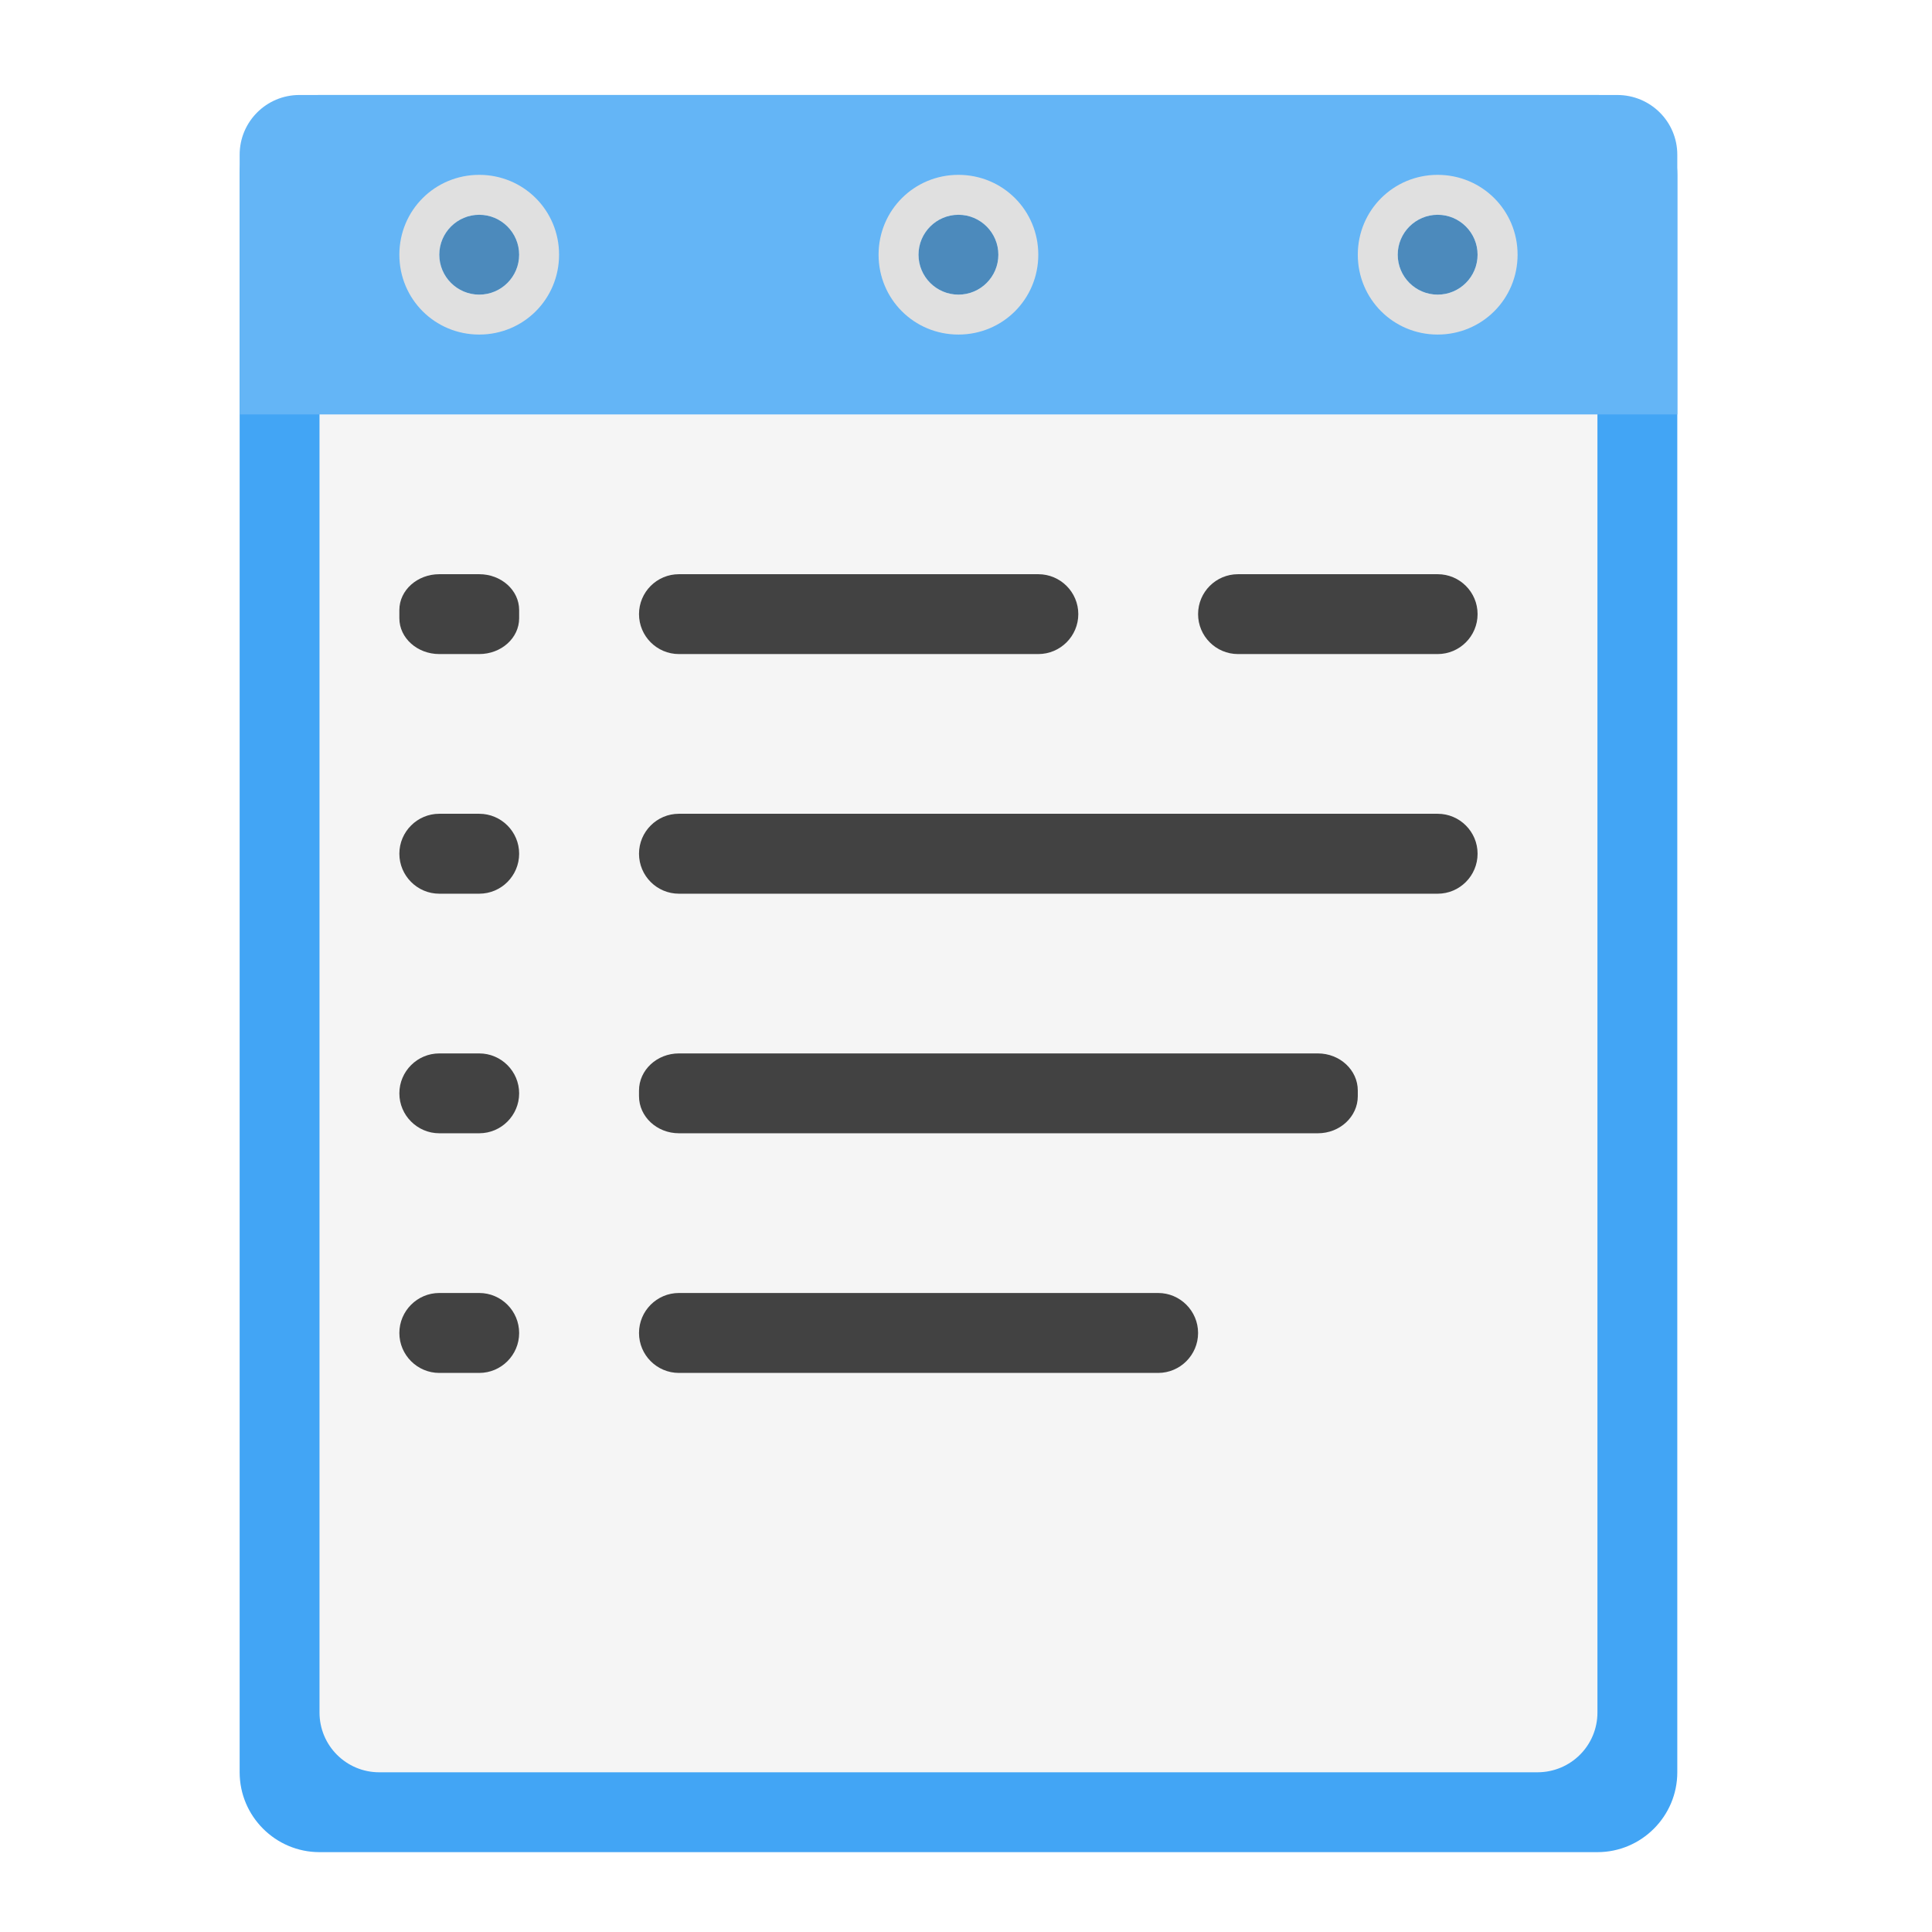
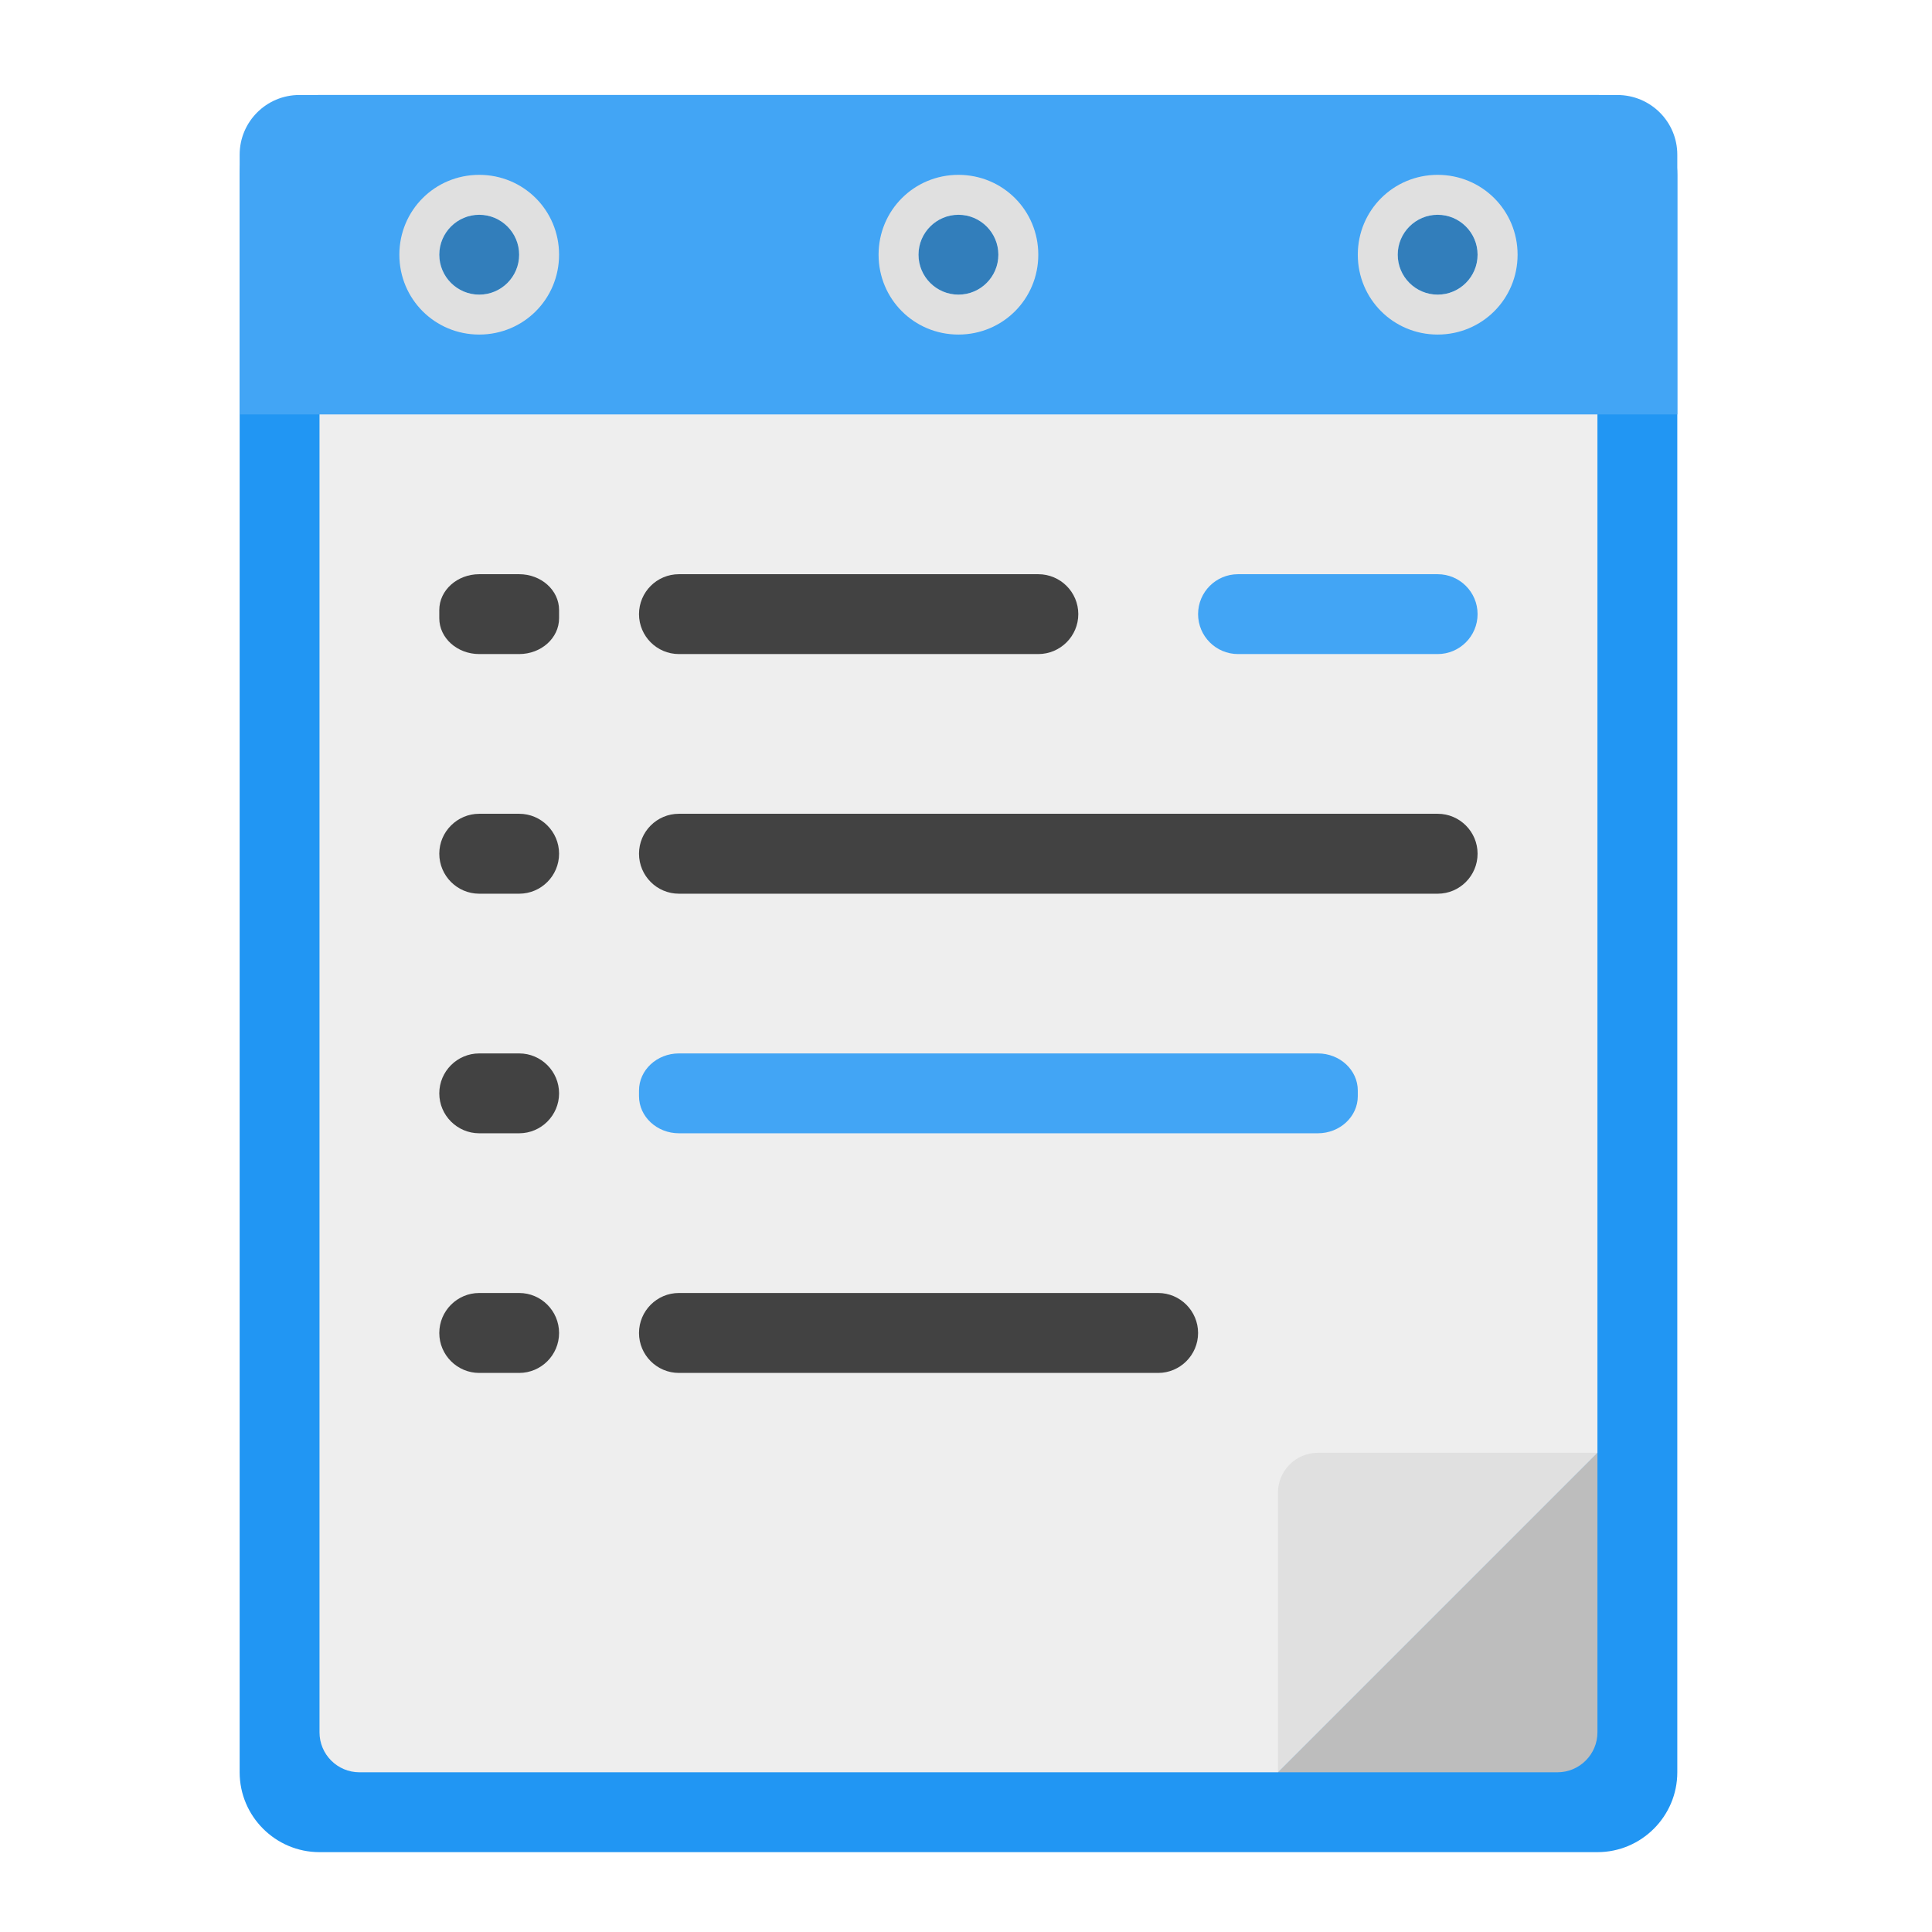
<svg xmlns="http://www.w3.org/2000/svg" width="24px" height="24px" viewBox="0 0 24 24" version="1.1">
  <g id="surface1">
-     <path style=" stroke:none;fill-rule:nonzero;fill:rgb(25.882%,64.706%,96.078%);fill-opacity:1;" d="M 3.969 1.18 L 19.844 1.18 C 20.391 1.18 20.836 1.625 20.836 2.172 L 20.836 22.016 C 20.836 22.562 20.391 23.008 19.844 23.008 L 3.969 23.008 C 3.422 23.008 2.977 22.562 2.977 22.016 L 2.977 2.172 C 2.977 1.625 3.422 1.18 3.969 1.18 Z M 3.969 1.18 " />
-     <path style=" stroke:none;fill-rule:nonzero;fill:rgb(96.078%,96.078%,96.078%);fill-opacity:1;" d="M 4.711 2.172 L 19.098 2.172 C 19.512 2.172 19.844 2.504 19.844 2.914 L 19.844 21.273 C 19.844 21.684 19.512 22.016 19.098 22.016 L 4.711 22.016 C 4.301 22.016 3.969 21.684 3.969 21.273 L 3.969 2.914 C 3.969 2.504 4.301 2.172 4.711 2.172 Z M 4.711 2.172 " />
-     <path style=" stroke:none;fill-rule:nonzero;fill:rgb(39.216%,70.98%,96.471%);fill-opacity:1;" d="M 3.719 1.18 C 3.309 1.18 2.977 1.512 2.977 1.922 L 2.977 5.148 L 20.836 5.148 L 20.836 1.922 C 20.836 1.512 20.504 1.18 20.09 1.18 Z M 3.719 1.18 " />
-     <path style=" stroke:none;fill-rule:nonzero;fill:rgb(25.882%,25.882%,25.882%);fill-opacity:1;" d="M 5.457 7.133 L 5.953 7.133 C 6.227 7.133 6.449 7.332 6.449 7.578 L 6.449 7.68 C 6.449 7.926 6.227 8.125 5.953 8.125 L 5.457 8.125 C 5.184 8.125 4.961 7.926 4.961 7.68 L 4.961 7.578 C 4.961 7.332 5.184 7.133 5.457 7.133 Z M 5.457 7.133 " />
+     <path style=" stroke:none;fill-rule:nonzero;fill:rgb(74.118%,74.118%,74.118%);fill-opacity:1;" d="M 16.617 22.016 L 19.844 18.789 L 17.363 18.789 C 16.949 18.789 16.617 19.121 16.617 19.535 Z M 16.617 22.016 " />
+     <path style=" stroke:none;fill-rule:nonzero;fill:rgb(12.941%,58.824%,95.294%);fill-opacity:1;" d="M 3.969 1.18 L 19.844 1.18 C 20.391 1.18 20.836 1.625 20.836 2.172 L 20.836 22.016 C 20.836 22.562 20.391 23.008 19.844 23.008 L 3.969 23.008 C 3.422 23.008 2.977 22.562 2.977 22.016 L 2.977 2.172 C 2.977 1.625 3.422 1.18 3.969 1.18 Z M 3.969 1.18 " />
+     <path style=" stroke:none;fill-rule:nonzero;fill:rgb(93.333%,93.333%,93.333%);fill-opacity:1;" d="M 4.465 2.172 C 4.191 2.172 3.969 2.395 3.969 2.668 L 3.969 21.52 C 3.969 21.793 4.191 22.016 4.465 22.016 L 15.875 22.016 L 19.844 18.047 L 19.844 2.668 C 19.844 2.395 19.621 2.172 19.348 2.172 Z M 4.465 2.172 " />
+     <path style=" stroke:none;fill-rule:nonzero;fill:rgb(25.882%,64.706%,96.078%);fill-opacity:1;" d="M 3.719 1.18 C 3.309 1.18 2.977 1.512 2.977 1.922 L 2.977 5.148 L 20.836 5.148 L 20.836 1.922 C 20.836 1.512 20.504 1.18 20.09 1.18 Z M 3.719 1.18 " />
+     <path style=" stroke:none;fill-rule:nonzero;fill:rgb(25.882%,25.882%,25.882%);fill-opacity:1;" d="M 5.953 7.133 L 6.449 7.133 C 6.723 7.133 6.945 7.332 6.945 7.578 L 6.945 7.68 C 6.945 7.926 6.723 8.125 6.449 8.125 L 5.953 8.125 C 5.68 8.125 5.457 7.926 5.457 7.68 L 5.457 7.578 C 5.457 7.332 5.68 7.133 5.953 7.133 Z M 5.953 7.133 " />
+     <path style=" stroke:none;fill-rule:nonzero;fill:rgb(0%,0%,0%);fill-opacity:0.235;" d="M 5.953 2.668 C 6.227 2.668 6.449 2.891 6.449 3.164 C 6.449 3.438 6.227 3.66 5.953 3.66 C 5.68 3.66 5.457 3.438 5.457 3.164 C 5.457 2.891 5.68 2.668 5.953 2.668 Z M 5.953 2.668 " />
    <path style=" stroke:none;fill-rule:nonzero;fill:rgb(25.882%,25.882%,25.882%);fill-opacity:1;" d="M 8.434 10.109 L 17.859 10.109 C 18.133 10.109 18.355 10.332 18.355 10.605 C 18.355 10.879 18.133 11.102 17.859 11.102 L 8.434 11.102 C 8.16 11.102 7.938 10.879 7.938 10.605 C 7.938 10.332 8.16 10.109 8.434 10.109 Z M 8.434 10.109 " />
-     <path style=" stroke:none;fill-rule:nonzero;fill:rgb(25.882%,25.882%,25.882%);fill-opacity:1;" d="M 5.457 13.086 L 5.953 13.086 C 6.227 13.086 6.449 13.309 6.449 13.582 C 6.449 13.855 6.227 14.078 5.953 14.078 L 5.457 14.078 C 5.184 14.078 4.961 13.855 4.961 13.582 C 4.961 13.309 5.184 13.086 5.457 13.086 Z M 5.457 13.086 " />
-     <path style=" stroke:none;fill-rule:nonzero;fill:rgb(25.882%,25.882%,25.882%);fill-opacity:1;" d="M 5.457 16.062 L 5.953 16.062 C 6.227 16.062 6.449 16.285 6.449 16.559 C 6.449 16.832 6.227 17.055 5.953 17.055 L 5.457 17.055 C 5.184 17.055 4.961 16.832 4.961 16.559 C 4.961 16.285 5.184 16.062 5.457 16.062 Z M 5.457 16.062 " />
+     <path style=" stroke:none;fill-rule:nonzero;fill:rgb(87.843%,87.843%,87.843%);fill-opacity:1;" d="M 5.953 2.172 C 5.402 2.172 4.961 2.613 4.961 3.164 C 4.961 3.715 5.402 4.156 5.953 4.156 C 6.504 4.156 6.945 3.715 6.945 3.164 C 6.945 2.613 6.504 2.172 5.953 2.172 Z M 5.953 2.668 C 6.227 2.668 6.449 2.891 6.449 3.164 C 6.449 3.438 6.227 3.66 5.953 3.66 C 5.68 3.66 5.457 3.438 5.457 3.164 C 5.457 2.891 5.68 2.668 5.953 2.668 Z M 5.953 2.668 " />
+     <path style=" stroke:none;fill-rule:nonzero;fill:rgb(25.882%,25.882%,25.882%);fill-opacity:1;" d="M 5.953 13.086 L 6.449 13.086 C 6.723 13.086 6.945 13.309 6.945 13.582 C 6.945 13.855 6.723 14.078 6.449 14.078 L 5.953 14.078 C 5.68 14.078 5.457 13.855 5.457 13.582 C 5.457 13.309 5.68 13.086 5.953 13.086 Z M 5.953 13.086 " />
+     <path style=" stroke:none;fill-rule:nonzero;fill:rgb(0%,0%,0%);fill-opacity:0.235;" d="M 11.906 2.668 C 12.18 2.668 12.402 2.891 12.402 3.164 C 12.402 3.438 12.18 3.66 11.906 3.66 C 11.633 3.66 11.41 3.438 11.41 3.164 C 11.41 2.891 11.633 2.668 11.906 2.668 Z M 11.906 2.668 " />
+     <path style=" stroke:none;fill-rule:nonzero;fill:rgb(25.882%,25.882%,25.882%);fill-opacity:1;" d="M 5.953 16.062 L 6.449 16.062 C 6.723 16.062 6.945 16.285 6.945 16.559 C 6.945 16.832 6.723 17.055 6.449 17.055 L 5.953 17.055 C 5.68 17.055 5.457 16.832 5.457 16.559 C 5.457 16.285 5.68 16.062 5.953 16.062 Z M 5.953 16.062 " />
+     <path style=" stroke:none;fill-rule:nonzero;fill:rgb(87.843%,87.843%,87.843%);fill-opacity:1;" d="M 11.906 2.172 C 11.355 2.172 10.914 2.613 10.914 3.164 C 10.914 3.715 11.355 4.156 11.906 4.156 C 12.457 4.156 12.898 3.715 12.898 3.164 C 12.898 2.613 12.457 2.172 11.906 2.172 Z M 11.906 2.668 C 12.18 2.668 12.402 2.891 12.402 3.164 C 12.402 3.438 12.18 3.66 11.906 3.66 C 11.633 3.66 11.41 3.438 11.41 3.164 C 11.41 2.891 11.633 2.668 11.906 2.668 Z M 11.906 2.668 " />
    <path style=" stroke:none;fill-rule:nonzero;fill:rgb(25.882%,25.882%,25.882%);fill-opacity:1;" d="M 8.434 7.133 L 12.898 7.133 C 13.172 7.133 13.395 7.355 13.395 7.629 C 13.395 7.902 13.172 8.125 12.898 8.125 L 8.434 8.125 C 8.16 8.125 7.938 7.902 7.938 7.629 C 7.938 7.355 8.16 7.133 8.434 7.133 Z M 8.434 7.133 " />
-     <path style=" stroke:none;fill-rule:nonzero;fill:rgb(25.882%,25.882%,25.882%);fill-opacity:1;" d="M 8.434 13.086 L 16.371 13.086 C 16.645 13.086 16.867 13.293 16.867 13.547 L 16.867 13.617 C 16.867 13.871 16.645 14.078 16.371 14.078 L 8.434 14.078 C 8.16 14.078 7.938 13.871 7.938 13.617 L 7.938 13.547 C 7.938 13.293 8.16 13.086 8.434 13.086 Z M 8.434 13.086 " />
-     <path style=" stroke:none;fill-rule:nonzero;fill:rgb(0%,0%,0%);fill-opacity:0.235;" d="M 5.953 2.668 C 6.227 2.668 6.449 2.891 6.449 3.164 C 6.449 3.438 6.227 3.66 5.953 3.66 C 5.68 3.66 5.457 3.438 5.457 3.164 C 5.457 2.891 5.68 2.668 5.953 2.668 Z M 5.953 2.668 " />
-     <path style=" stroke:none;fill-rule:nonzero;fill:rgb(87.843%,87.843%,87.843%);fill-opacity:1;" d="M 5.953 2.172 C 5.402 2.172 4.961 2.613 4.961 3.164 C 4.961 3.715 5.402 4.156 5.953 4.156 C 6.504 4.156 6.945 3.715 6.945 3.164 C 6.945 2.613 6.504 2.172 5.953 2.172 Z M 5.953 2.668 C 6.227 2.668 6.449 2.891 6.449 3.164 C 6.449 3.438 6.227 3.66 5.953 3.66 C 5.68 3.66 5.457 3.438 5.457 3.164 C 5.457 2.891 5.68 2.668 5.953 2.668 Z M 5.953 2.668 " />
-     <path style=" stroke:none;fill-rule:nonzero;fill:rgb(0%,0%,0%);fill-opacity:0.235;" d="M 11.906 2.668 C 12.18 2.668 12.402 2.891 12.402 3.164 C 12.402 3.438 12.18 3.66 11.906 3.66 C 11.633 3.66 11.41 3.438 11.41 3.164 C 11.41 2.891 11.633 2.668 11.906 2.668 Z M 11.906 2.668 " />
-     <path style=" stroke:none;fill-rule:nonzero;fill:rgb(87.843%,87.843%,87.843%);fill-opacity:1;" d="M 11.906 2.172 C 11.355 2.172 10.914 2.613 10.914 3.164 C 10.914 3.715 11.355 4.156 11.906 4.156 C 12.457 4.156 12.898 3.715 12.898 3.164 C 12.898 2.613 12.457 2.172 11.906 2.172 Z M 11.906 2.668 C 12.18 2.668 12.402 2.891 12.402 3.164 C 12.402 3.438 12.18 3.66 11.906 3.66 C 11.633 3.66 11.41 3.438 11.41 3.164 C 11.41 2.891 11.633 2.668 11.906 2.668 Z M 11.906 2.668 " />
    <path style=" stroke:none;fill-rule:nonzero;fill:rgb(0%,0%,0%);fill-opacity:0.235;" d="M 17.859 2.668 C 18.133 2.668 18.355 2.891 18.355 3.164 C 18.355 3.438 18.133 3.66 17.859 3.66 C 17.586 3.66 17.363 3.438 17.363 3.164 C 17.363 2.891 17.586 2.668 17.859 2.668 Z M 17.859 2.668 " />
+     <path style=" stroke:none;fill-rule:nonzero;fill:rgb(25.882%,64.706%,96.078%);fill-opacity:1;" d="M 8.434 13.086 L 16.371 13.086 C 16.645 13.086 16.867 13.293 16.867 13.547 L 16.867 13.617 C 16.867 13.871 16.645 14.078 16.371 14.078 L 8.434 14.078 C 8.16 14.078 7.938 13.871 7.938 13.617 L 7.938 13.547 C 7.938 13.293 8.16 13.086 8.434 13.086 Z M 8.434 13.086 " />
    <path style=" stroke:none;fill-rule:nonzero;fill:rgb(87.843%,87.843%,87.843%);fill-opacity:1;" d="M 17.859 2.172 C 17.309 2.172 16.867 2.613 16.867 3.164 C 16.867 3.715 17.309 4.156 17.859 4.156 C 18.41 4.156 18.852 3.715 18.852 3.164 C 18.852 2.613 18.41 2.172 17.859 2.172 Z M 17.859 2.668 C 18.133 2.668 18.355 2.891 18.355 3.164 C 18.355 3.438 18.133 3.66 17.859 3.66 C 17.586 3.66 17.363 3.438 17.363 3.164 C 17.363 2.891 17.586 2.668 17.859 2.668 Z M 17.859 2.668 " />
-     <path style=" stroke:none;fill-rule:nonzero;fill:rgb(25.882%,25.882%,25.882%);fill-opacity:1;" d="M 5.457 10.109 L 5.953 10.109 C 6.227 10.109 6.449 10.332 6.449 10.605 C 6.449 10.879 6.227 11.102 5.953 11.102 L 5.457 11.102 C 5.184 11.102 4.961 10.879 4.961 10.605 C 4.961 10.332 5.184 10.109 5.457 10.109 Z M 5.457 10.109 " />
+     <path style=" stroke:none;fill-rule:nonzero;fill:rgb(25.882%,25.882%,25.882%);fill-opacity:1;" d="M 5.953 10.109 L 6.449 10.109 C 6.723 10.109 6.945 10.332 6.945 10.605 C 6.945 10.879 6.723 11.102 6.449 11.102 L 5.953 11.102 C 5.68 11.102 5.457 10.879 5.457 10.605 C 5.457 10.332 5.68 10.109 5.953 10.109 Z M 5.953 10.109 " />
    <path style=" stroke:none;fill-rule:nonzero;fill:rgb(25.882%,25.882%,25.882%);fill-opacity:1;" d="M 8.434 16.062 L 14.387 16.062 C 14.66 16.062 14.883 16.285 14.883 16.559 C 14.883 16.832 14.66 17.055 14.387 17.055 L 8.434 17.055 C 8.16 17.055 7.938 16.832 7.938 16.559 C 7.938 16.285 8.16 16.062 8.434 16.062 Z M 8.434 16.062 " />
-     <path style=" stroke:none;fill-rule:nonzero;fill:rgb(25.882%,25.882%,25.882%);fill-opacity:1;" d="M 15.379 7.133 L 17.859 7.133 C 18.133 7.133 18.355 7.355 18.355 7.629 C 18.355 7.902 18.133 8.125 17.859 8.125 L 15.379 8.125 C 15.105 8.125 14.883 7.902 14.883 7.629 C 14.883 7.355 15.105 7.133 15.379 7.133 Z M 15.379 7.133 " />
+     <path style=" stroke:none;fill-rule:nonzero;fill:rgb(25.882%,64.706%,96.078%);fill-opacity:1;" d="M 15.379 7.133 L 17.859 7.133 C 18.133 7.133 18.355 7.355 18.355 7.629 C 18.355 7.902 18.133 8.125 17.859 8.125 L 15.379 8.125 C 15.105 8.125 14.883 7.902 14.883 7.629 C 14.883 7.355 15.105 7.133 15.379 7.133 Z M 15.379 7.133 " />
+     <path style=" stroke:none;fill-rule:nonzero;fill:rgb(74.118%,74.118%,74.118%);fill-opacity:1;" d="M 19.844 18.047 L 15.875 22.016 L 19.348 22.016 C 19.621 22.016 19.844 21.793 19.844 21.52 Z M 19.844 18.047 " />
+     <path style=" stroke:none;fill-rule:nonzero;fill:rgb(87.843%,87.843%,87.843%);fill-opacity:1;" d="M 15.875 22.016 L 19.844 18.047 L 16.371 18.047 C 16.098 18.047 15.875 18.27 15.875 18.543 Z M 15.875 22.016 " />
  </g>
</svg>
